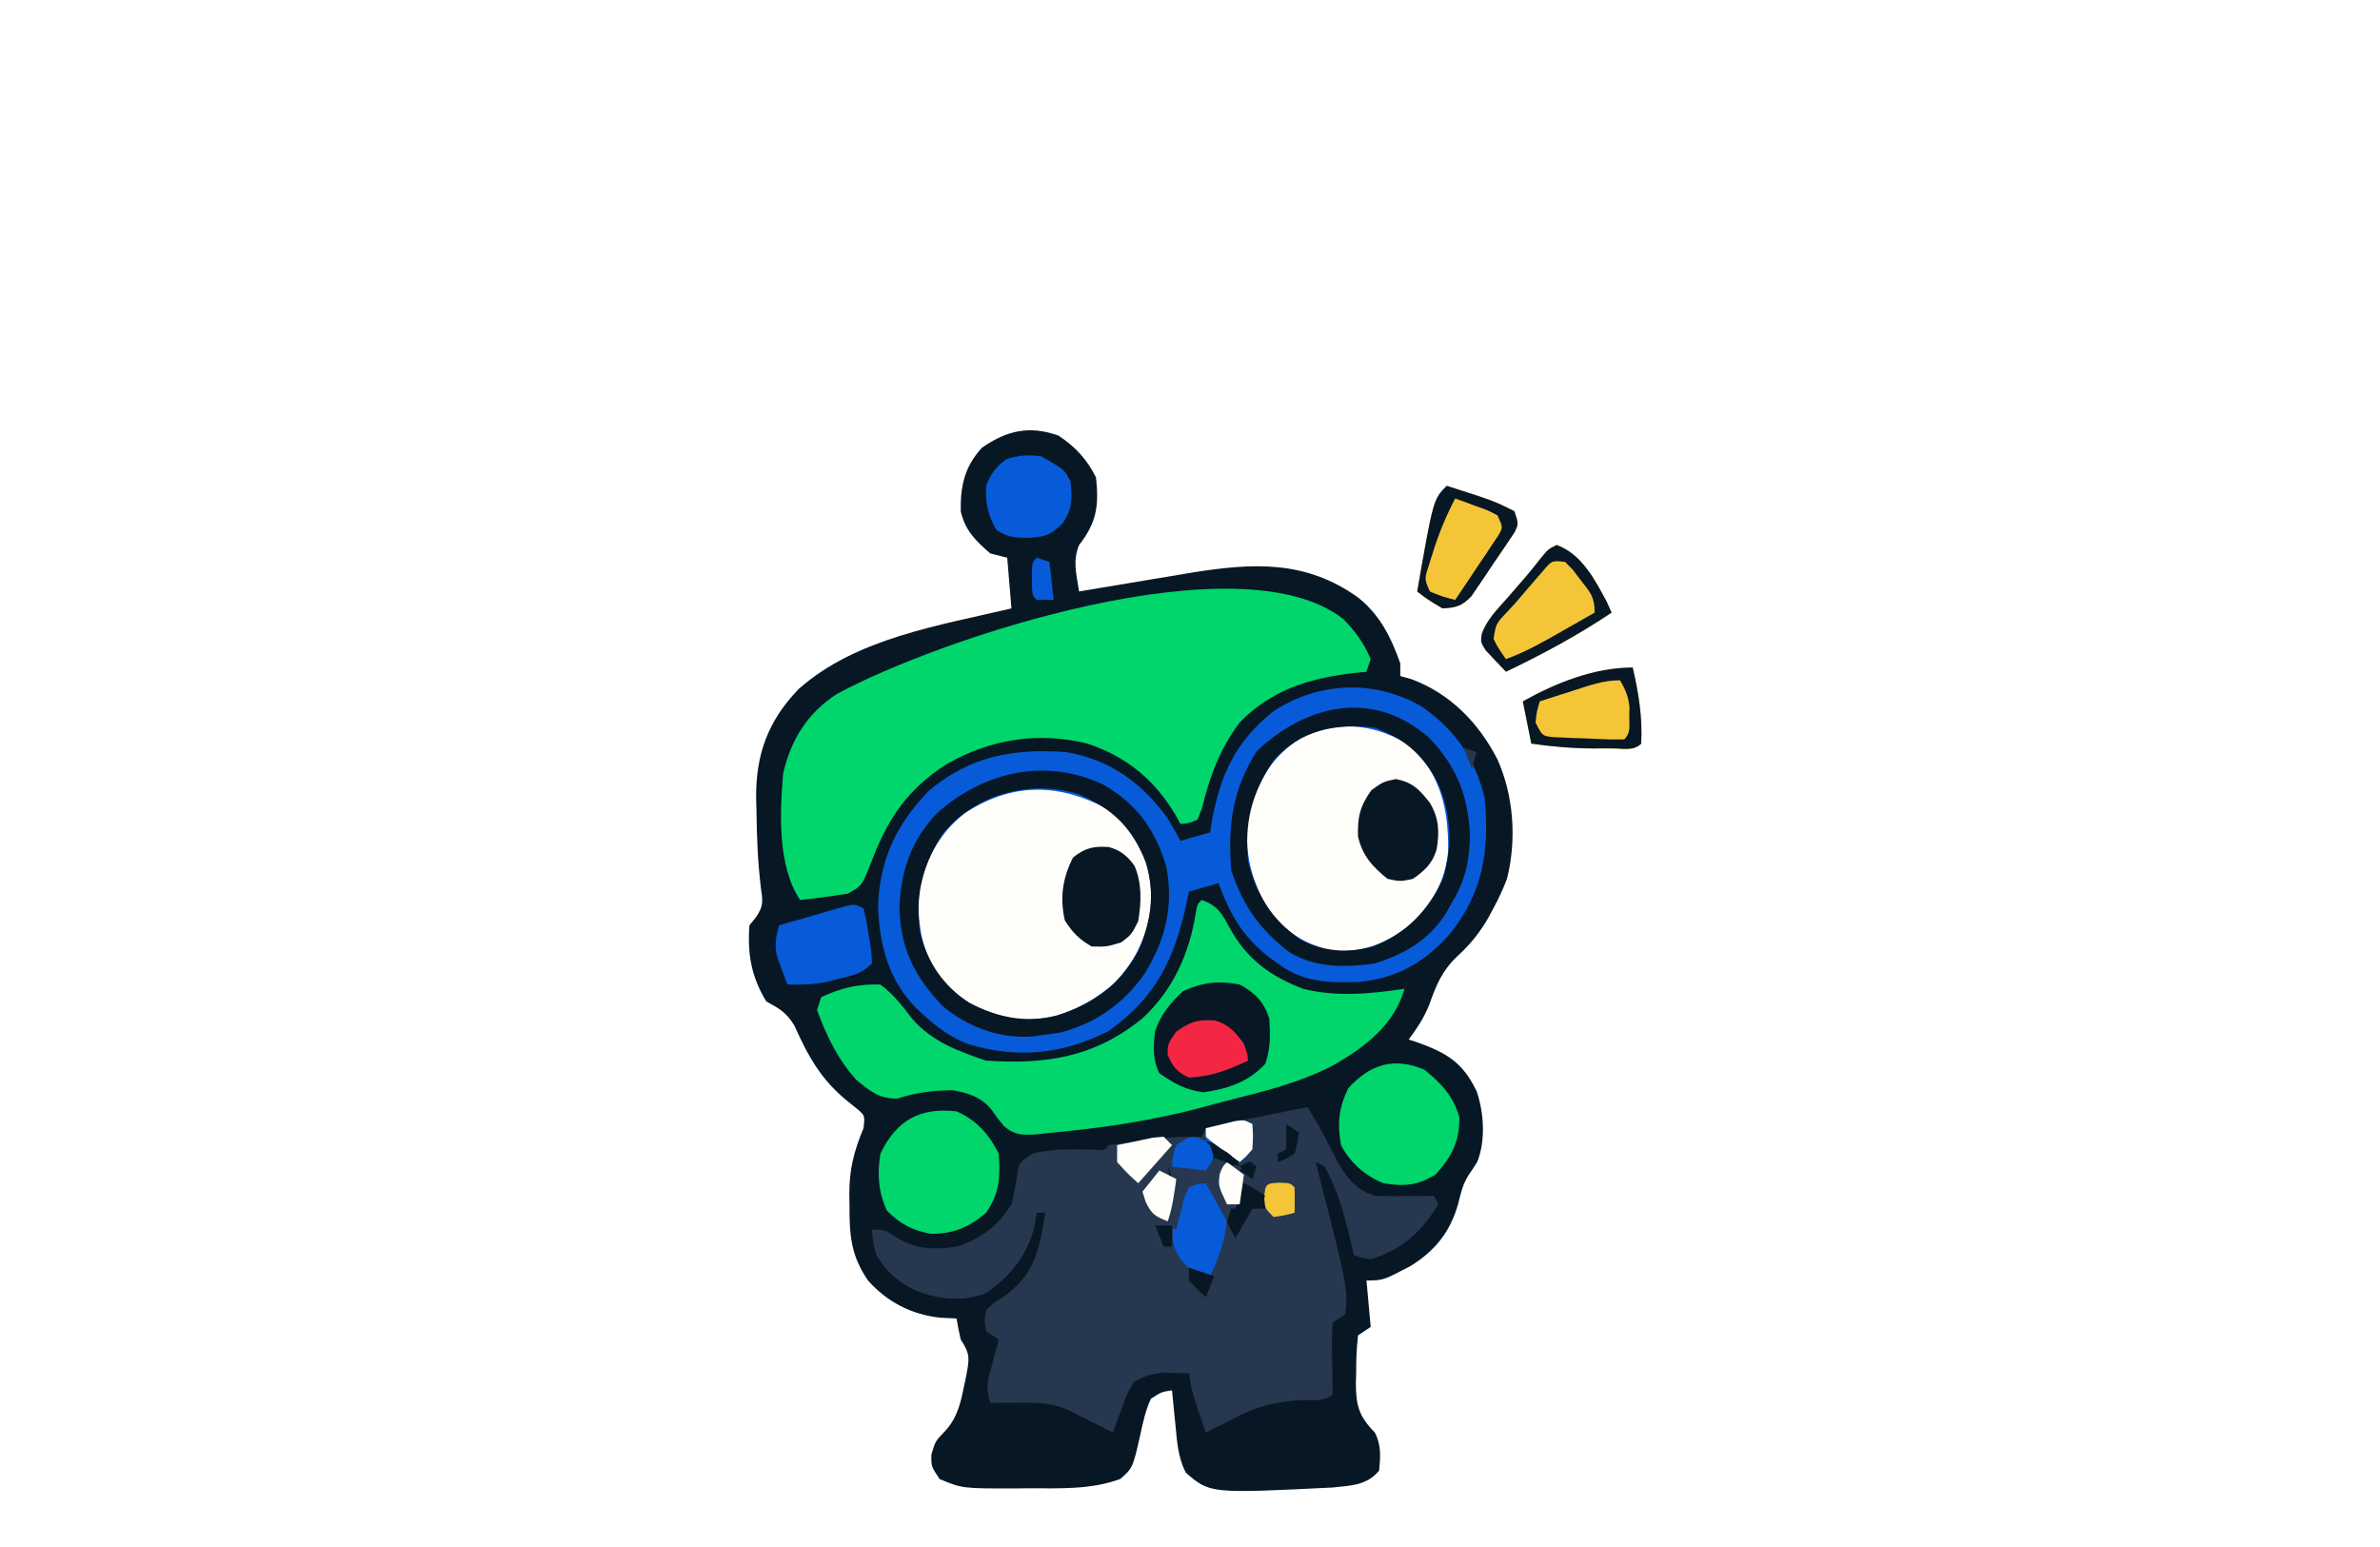
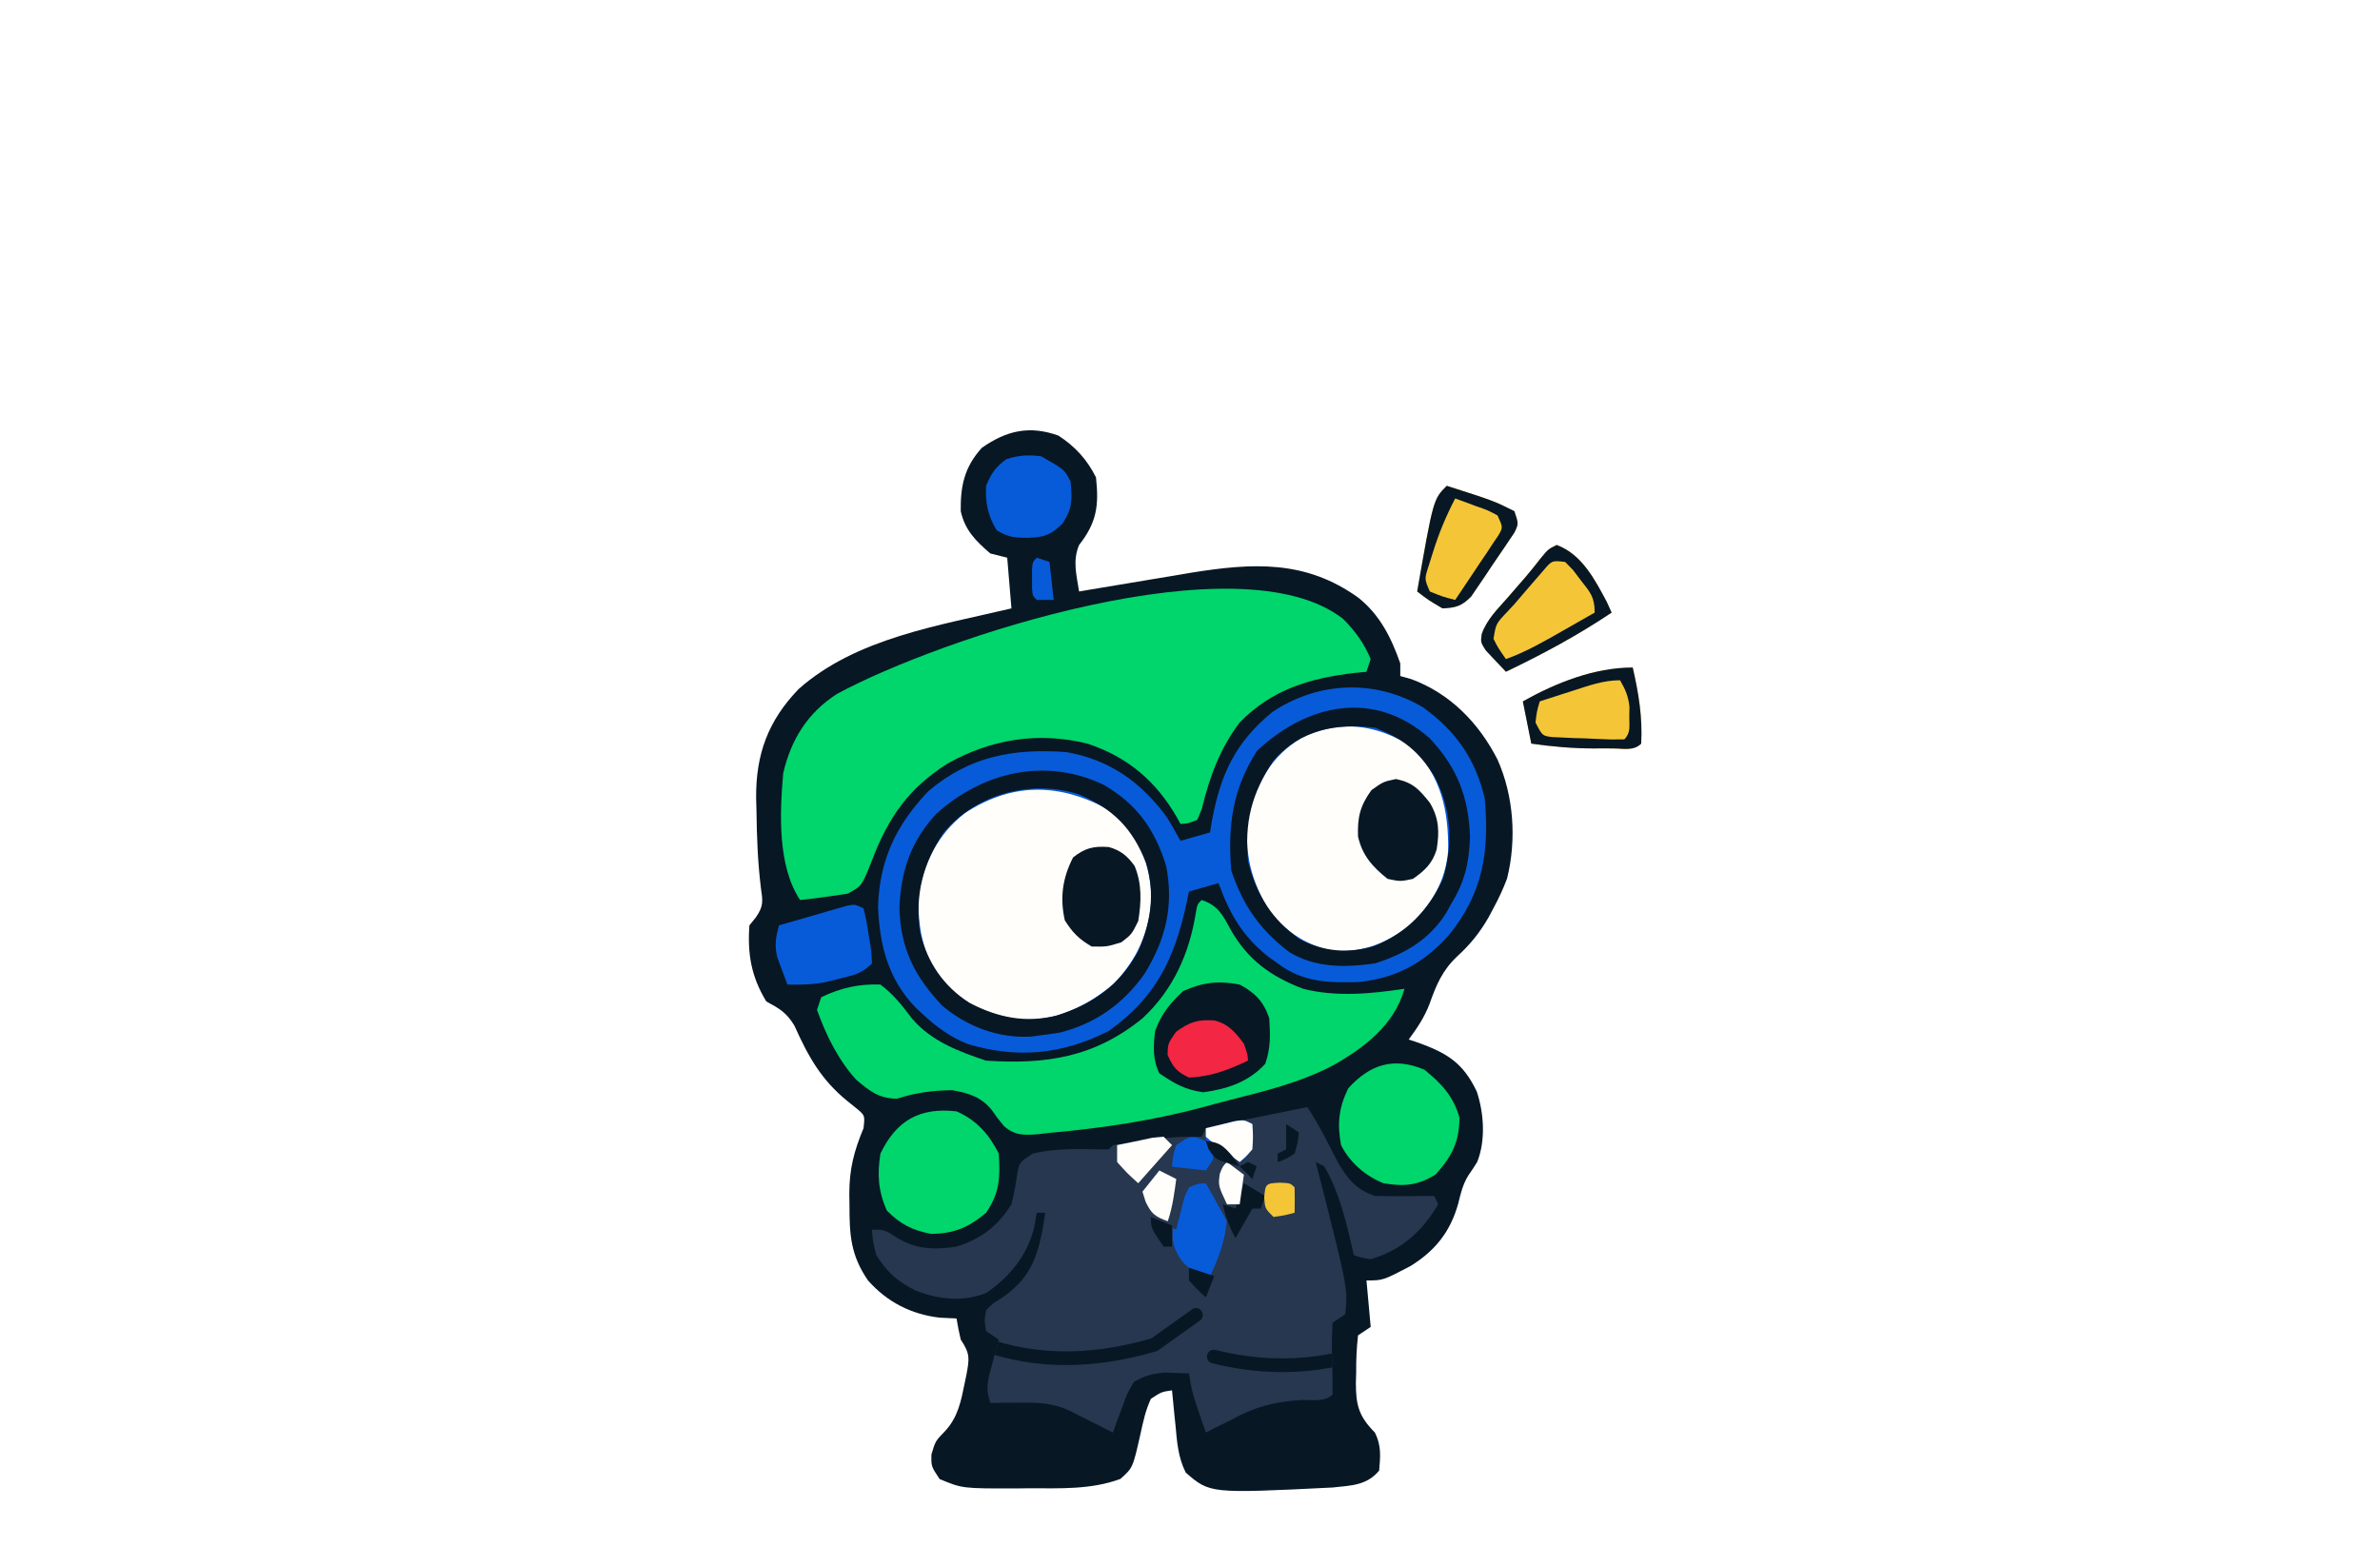
<svg xmlns="http://www.w3.org/2000/svg" viewBox="0 0 400 260" width="400" height="260">
  <path d="M 177.89 73.21 C 180.69 75.04 182.69 77.21 184.20 80.23 C 184.71 84.94 184.35 87.78 181.36 91.60 C 180.24 94.25 180.93 96.63 181.36 99.41 C 181.98 99.31 182.59 99.20 183.23 99.09 C 185.55 98.71 187.86 98.32 190.19 97.93 C 191.19 97.76 192.18 97.59 193.18 97.43 C 194.63 97.19 196.08 96.95 197.52 96.71 C 198.38 96.56 199.25 96.41 200.15 96.26 C 210.54 94.59 219.42 94.07 228.30 100.46 C 231.93 103.36 233.82 107.16 235.34 111.49 C 235.34 112.19 235.34 112.89 235.34 113.62 C 235.95 113.79 236.57 113.97 237.20 114.14 C 243.75 116.57 248.55 121.52 251.68 127.65 C 254.42 133.78 254.91 141.13 253.29 147.65 C 252.63 149.41 251.87 151.03 250.97 152.69 C 250.70 153.18 250.44 153.69 250.16 154.21 C 248.68 156.78 247.08 158.75 244.88 160.76 C 242.38 163.14 241.39 165.53 240.25 168.75 C 239.38 171.01 238.19 172.76 236.76 174.71 C 237.47 174.93 237.47 174.93 238.19 175.18 C 243.15 176.96 245.88 178.57 248.20 183.46 C 249.41 187.09 249.71 191.68 248.27 195.29 C 247.79 196.07 247.28 196.84 246.75 197.60 C 245.82 199.14 245.49 200.61 245.06 202.36 C 243.72 207.06 241.21 210.20 237.06 212.78 C 232.44 215.20 232.44 215.20 229.66 215.20 C 229.89 217.77 230.12 220.35 230.37 223.01 C 229.66 223.47 228.96 223.94 228.24 224.43 C 228.00 226.58 227.91 228.54 227.93 230.69 C 227.91 231.26 227.90 231.83 227.88 232.42 C 227.88 236.14 228.35 238.02 231.08 240.77 C 232.17 242.96 232.00 244.75 231.79 247.16 C 229.68 249.68 227.11 249.65 223.98 250.00 C 203.35 251.02 203.35 251.02 199.28 247.49 C 197.99 244.91 197.82 242.37 197.56 239.52 C 197.50 238.96 197.44 238.40 197.38 237.81 C 197.24 236.43 197.11 235.04 196.98 233.67 C 195.21 233.93 195.21 233.93 193.43 235.09 C 192.53 237.00 192.11 239.01 191.66 241.07 C 190.39 246.70 190.39 246.70 188.30 248.56 C 183.35 250.39 178.13 250.13 172.92 250.13 C 172.18 250.14 171.44 250.15 170.69 250.16 C 161.74 250.17 161.74 250.17 157.92 248.58 C 156.50 246.45 156.50 246.45 156.54 244.45 C 157.21 242.19 157.21 242.19 158.89 240.46 C 161.01 238.15 161.52 235.46 162.13 232.47 C 162.23 231.99 162.33 231.51 162.43 231.03 C 162.93 228.30 163.06 227.54 161.47 225.14 C 161.19 223.96 160.95 222.78 160.76 221.59 C 159.83 221.54 158.91 221.50 157.96 221.46 C 153.16 220.91 149.09 218.83 145.88 215.20 C 142.97 210.96 142.76 207.55 142.77 202.54 C 142.76 201.93 142.75 201.31 142.74 200.68 C 142.74 196.49 143.52 193.48 145.13 189.62 C 145.37 187.47 145.37 187.47 143.99 186.32 C 143.23 185.71 143.23 185.71 142.46 185.09 C 138.01 181.48 135.84 177.56 133.52 172.39 C 132.19 170.18 131.02 169.52 128.79 168.31 C 126.27 164.17 125.60 160.33 125.95 155.53 C 126.31 155.08 126.67 154.63 127.04 154.17 C 128.37 152.26 128.20 151.42 127.87 149.14 C 127.35 144.84 127.19 140.62 127.14 136.30 C 127.12 135.58 127.10 134.86 127.08 134.13 C 127.02 126.77 129.09 121.13 134.22 115.81 C 143.86 107.25 157.80 105.14 169.99 102.25 C 169.64 98.03 169.64 98.03 169.28 93.73 C 168.34 93.49 167.40 93.26 166.44 93.02 C 163.97 90.90 162.19 89.12 161.47 85.92 C 161.40 81.67 162.10 78.47 165.02 75.26 C 169.16 72.36 173.01 71.46 177.89 73.21 Z" fill="#081724" />
  <path d="M 239.19 118.90 C 244.69 122.87 248.00 127.60 249.54 134.22 C 250.33 143.10 249.25 150.08 243.55 157.12 C 239.35 161.83 234.71 164.38 228.45 165.04 C 223.23 165.19 218.99 165.12 214.74 161.92 C 214.20 161.53 213.66 161.14 213.10 160.74 C 208.77 157.28 206.68 153.59 204.79 148.42 C 203.15 148.89 201.51 149.36 199.82 149.84 C 199.66 150.59 199.51 151.33 199.35 152.10 C 197.33 161.24 194.20 167.72 186.32 173.28 C 178.60 177.21 170.93 177.99 162.58 175.44 C 159.63 174.25 157.39 172.60 155.07 170.44 C 154.68 170.07 154.28 169.71 153.88 169.33 C 149.29 164.58 147.82 158.85 147.57 152.37 C 147.82 144.50 150.63 138.60 156.06 132.94 C 163.05 127.04 170.36 125.77 179.22 126.40 C 186.47 127.69 191.74 131.40 196.08 137.31 C 196.91 138.62 197.66 139.96 198.40 141.32 C 200.04 140.85 201.68 140.38 203.37 139.90 C 203.48 139.25 203.59 138.61 203.69 137.94 C 205.13 130.12 207.63 124.75 213.84 119.66 C 221.59 114.50 231.18 114.12 239.19 118.90 Z" fill="#075BD8" />
-   <path d="M 219.71 186.07 C 221.74 189.07 223.30 192.36 224.97 195.57 C 226.63 198.29 228.02 199.97 231.08 200.99 C 232.78 201.04 234.48 201.04 236.18 201.03 C 237.09 201.02 237.99 201.01 238.92 201.01 C 239.62 201.00 240.30 200.99 241.02 200.99 C 241.26 201.46 241.49 201.92 241.73 202.41 C 238.91 207.05 235.66 210.04 230.37 211.64 C 228.73 211.37 228.73 211.37 227.53 210.93 C 227.40 210.39 227.28 209.85 227.16 209.29 C 226.08 204.69 224.96 200.12 222.55 196.01 C 221.85 195.66 221.85 195.66 221.13 195.30 C 221.31 196.01 221.49 196.72 221.68 197.44 C 226.53 216.52 226.53 216.52 226.10 220.88 C 225.40 221.34 224.70 221.81 223.97 222.30 C 223.84 224.38 223.81 226.31 223.89 228.38 C 223.94 230.38 223.97 232.37 223.97 234.37 C 222.66 235.69 220.41 235.24 218.65 235.30 C 214.13 235.59 210.86 236.46 206.93 238.63 C 206.09 239.05 205.26 239.45 204.40 239.88 C 203.82 240.17 203.25 240.46 202.66 240.77 C 200.35 234.08 200.35 234.08 199.82 230.82 C 198.96 230.79 198.10 230.76 197.20 230.74 C 196.48 230.71 196.48 230.71 195.73 230.68 C 193.69 230.86 192.38 231.22 190.59 232.24 C 189.39 234.25 189.39 234.25 188.59 236.59 C 188.29 237.37 188.00 238.15 187.69 238.95 C 187.48 239.55 187.26 240.15 187.04 240.77 C 185.60 240.05 184.17 239.34 182.75 238.61 C 182.04 238.25 182.04 238.25 181.31 237.88 C 180.59 237.52 180.59 237.52 179.86 237.14 C 176.91 235.74 174.52 235.72 171.27 235.75 C 170.37 235.76 169.47 235.76 168.54 235.76 C 167.84 235.78 167.15 235.79 166.44 235.79 C 165.56 233.15 166.03 231.93 166.75 229.27 C 167.05 228.11 167.05 228.11 167.37 226.93 C 167.53 226.34 167.69 225.75 167.86 225.14 C 167.15 224.67 166.45 224.20 165.73 223.72 C 165.43 221.98 165.43 221.98 165.73 220.17 C 166.87 219.06 166.87 219.06 168.39 218.12 C 172.69 215.13 174.09 212.15 175.14 207.07 C 175.32 205.99 175.51 204.91 175.67 203.83 C 175.20 203.83 174.73 203.83 174.25 203.83 C 174.10 204.65 173.96 205.47 173.81 206.31 C 172.64 211.02 169.69 214.61 165.73 217.32 C 161.81 218.86 157.68 218.41 153.87 216.88 C 150.78 215.36 149.12 213.84 147.26 210.93 C 146.68 208.53 146.68 208.53 146.55 206.67 C 148.68 206.67 148.68 206.67 150.85 208.09 C 154.08 210.00 157.10 210.07 160.75 209.51 C 164.87 208.23 167.68 206.08 169.99 202.41 C 170.46 200.55 170.78 198.74 171.02 196.85 C 171.41 195.30 171.41 195.30 173.54 193.88 C 177.01 193.02 180.44 193.14 183.99 193.22 C 185.59 193.36 185.59 193.36 186.33 192.46 C 188.14 192.17 189.96 191.93 191.79 191.71 C 192.29 191.65 192.79 191.58 193.31 191.51 C 196.21 191.16 199.03 190.97 201.95 191.04 C 202.19 190.57 202.42 190.10 202.66 189.62 C 203.96 189.22 203.96 189.22 205.59 188.91 C 219.68 186.06 219.68 186.06 219.71 186.07 Z M 202.66 191.75 C 202.80 192.44 202.93 193.13 203.06 193.84 C 203.17 194.56 203.27 195.28 203.37 196.01 C 202.66 196.72 202.66 196.72 200.62 196.81 C 198.40 196.72 198.40 196.72 196.27 196.01 C 196.41 196.73 196.53 197.45 196.67 198.19 C 196.98 200.97 196.78 203.22 196.27 205.96 C 196.74 206.19 197.21 206.43 197.69 206.67 C 197.81 206.16 197.93 205.66 198.06 205.14 C 198.23 204.49 198.40 203.84 198.58 203.16 C 198.83 202.19 198.83 202.19 199.08 201.19 C 199.82 199.57 199.82 199.57 201.32 198.98 C 201.76 198.94 202.21 198.90 202.66 198.86 C 203.22 199.86 203.79 200.87 204.35 201.87 C 204.67 202.44 204.98 203.00 205.30 203.57 C 206.12 205.06 206.89 206.56 207.64 208.09 C 208.57 206.45 209.51 204.81 210.48 203.12 C 211.18 203.12 211.88 203.12 212.61 203.12 C 212.61 202.41 212.61 201.71 212.61 200.99 C 210.88 199.76 210.88 199.76 209.06 198.86 C 208.82 200.03 208.59 201.20 208.35 202.41 C 207.64 202.41 206.94 202.41 206.22 202.41 C 205.98 200.53 205.75 198.66 205.51 196.72 C 206.44 196.26 207.38 195.79 208.35 195.30 C 206.71 193.49 206.71 193.49 204.79 191.75 C 204.09 191.75 203.39 191.75 202.66 191.75 Z M 186.33 194.59 C 187.04 196.01 187.04 196.01 187.04 196.01 Z M 209.77 195.30 C 209.30 195.77 208.83 196.24 208.35 196.72 C 209.40 197.43 209.40 197.43 210.48 198.15 C 210.48 197.21 210.48 196.27 210.48 195.30 C 210.24 195.30 210.01 195.30 209.77 195.30 Z" fill="#26374F" />
+   <path d="M 219.71 186.07 C 221.74 189.07 223.30 192.36 224.97 195.57 C 226.63 198.29 228.02 199.97 231.08 200.99 C 232.78 201.04 234.48 201.04 236.18 201.03 C 237.09 201.02 237.99 201.01 238.92 201.01 C 239.62 201.00 240.30 200.99 241.02 200.99 C 241.26 201.46 241.49 201.92 241.73 202.41 C 238.91 207.05 235.66 210.04 230.37 211.64 C 228.73 211.37 228.73 211.37 227.53 210.93 C 227.40 210.39 227.28 209.85 227.16 209.29 C 226.08 204.69 224.96 200.12 222.55 196.01 C 221.85 195.66 221.85 195.66 221.13 195.30 C 221.31 196.01 221.49 196.72 221.68 197.44 C 226.53 216.52 226.53 216.52 226.10 220.88 C 225.40 221.34 224.70 221.81 223.97 222.30 C 223.84 224.38 223.81 226.31 223.89 228.38 C 223.94 230.38 223.97 232.37 223.97 234.37 C 222.66 235.69 220.41 235.24 218.65 235.30 C 214.13 235.59 210.86 236.46 206.93 238.63 C 206.09 239.05 205.26 239.45 204.40 239.88 C 203.82 240.17 203.25 240.46 202.66 240.77 C 200.35 234.08 200.35 234.08 199.82 230.82 C 198.96 230.79 198.10 230.76 197.20 230.74 C 196.48 230.71 196.48 230.71 195.73 230.68 C 193.69 230.86 192.38 231.22 190.59 232.24 C 189.39 234.25 189.39 234.25 188.59 236.59 C 188.29 237.37 188.00 238.15 187.69 238.95 C 187.48 239.55 187.26 240.15 187.04 240.77 C 185.60 240.05 184.17 239.34 182.75 238.61 C 182.04 238.25 182.04 238.25 181.31 237.88 C 180.59 237.52 180.59 237.52 179.86 237.14 C 176.91 235.74 174.52 235.72 171.27 235.75 C 170.37 235.76 169.47 235.76 168.54 235.76 C 167.84 235.78 167.15 235.79 166.44 235.79 C 165.56 233.15 166.03 231.93 166.75 229.27 C 167.05 228.11 167.05 228.11 167.37 226.93 C 167.53 226.34 167.69 225.75 167.86 225.14 C 167.15 224.67 166.45 224.20 165.73 223.72 C 165.43 221.98 165.43 221.98 165.73 220.17 C 166.87 219.06 166.87 219.06 168.39 218.12 C 172.69 215.13 174.09 212.15 175.14 207.07 C 175.32 205.99 175.51 204.91 175.67 203.83 C 175.20 203.83 174.73 203.83 174.25 203.83 C 174.10 204.65 173.96 205.47 173.81 206.31 C 172.64 211.02 169.69 214.61 165.73 217.32 C 161.81 218.86 157.68 218.41 153.87 216.88 C 150.78 215.36 149.12 213.84 147.26 210.93 C 146.68 208.53 146.68 208.53 146.55 206.67 C 148.68 206.67 148.68 206.67 150.85 208.09 C 154.08 210.00 157.10 210.07 160.75 209.51 C 164.87 208.23 167.68 206.08 169.99 202.41 C 170.46 200.55 170.78 198.74 171.02 196.85 C 171.41 195.30 171.41 195.30 173.54 193.88 C 177.30 192.97 181.06 193.11 184.91 193.17 C 185.37 193.17 185.84 193.17 186.33 193.17 C 186.56 192.94 186.79 192.70 187.04 192.46 C 188.74 192.17 190.43 191.93 192.14 191.71 C 192.61 191.65 193.08 191.58 193.56 191.51 C 196.38 191.14 199.11 190.98 201.95 191.04 C 202.19 190.57 202.42 190.10 202.66 189.62 C 203.96 189.22 203.96 189.22 205.59 188.91 C 219.68 186.06 219.68 186.06 219.71 186.07 Z M 186.33 194.59 C 187.04 196.01 187.04 196.01 187.04 196.01 Z" fill="#26374F" />
  <path d="M 225.72 104.01 C 227.69 105.95 229.33 108.20 230.36 110.78 C 230.13 111.48 229.90 112.18 229.65 112.91 C 229.02 112.96 228.38 113.03 227.73 113.09 C 220.14 113.97 213.81 115.84 208.34 121.43 C 204.98 125.93 203.32 130.50 201.99 135.93 C 201.75 136.53 201.50 137.14 201.24 137.77 C 199.74 138.39 199.74 138.39 198.40 138.48 C 198.12 137.95 198.12 137.95 197.82 137.41 C 194.27 131.25 189.54 127.24 182.77 124.98 C 174.48 122.94 166.56 124.21 159.20 128.36 C 152.67 132.53 149.32 137.36 146.56 144.57 C 144.86 148.89 144.86 148.89 142.46 150.20 C 139.80 150.60 137.15 150.99 134.47 151.26 C 130.65 145.53 131.05 136.58 131.63 129.95 C 132.96 124.26 135.73 119.82 140.64 116.64 C 158.14 107.15 208.48 90.53 225.72 104.01 Z" fill="#00D66B" />
  <path d="M 201.95 151.26 C 204.74 152.16 205.51 153.80 206.85 156.28 C 209.77 161.37 213.55 164.08 219.00 166.18 C 224.57 167.59 230.43 167.03 236.05 166.18 C 234.34 172.27 229.33 176.06 224.04 179.06 C 218.51 181.95 212.47 183.42 206.44 184.94 C 205.09 185.28 203.74 185.65 202.39 186.02 C 193.85 188.33 185.01 189.64 176.20 190.42 C 175.64 190.49 175.09 190.55 174.51 190.62 C 172.10 190.79 170.63 190.89 168.75 189.27 C 167.64 187.93 167.64 187.93 166.70 186.58 C 164.97 184.40 162.74 183.67 160.04 183.23 C 156.82 183.25 153.83 183.65 150.77 184.65 C 147.72 184.65 146.18 183.38 143.89 181.46 C 140.85 178.09 138.84 173.99 137.31 169.73 C 137.55 169.03 137.78 168.33 138.02 167.60 C 141.28 166.04 144.35 165.33 147.97 165.47 C 150.19 167.14 151.60 168.97 153.28 171.19 C 156.53 174.99 161.07 176.70 165.73 178.26 C 175.81 178.92 183.93 177.72 192.01 171.15 C 197.17 166.37 199.91 160.22 200.99 153.34 C 201.24 151.97 201.24 151.97 201.95 151.26 Z" fill="#00D66B" />
  <path d="M 187.61 136.83 C 191.44 140.88 193.27 145.15 193.52 150.72 C 193.25 156.51 191.11 161.35 187.04 165.47 C 182.44 169.23 177.66 171.57 171.58 171.37 C 166.26 170.64 161.75 168.69 158.17 164.64 C 155.02 160.41 154.26 155.72 154.36 150.55 C 155.21 144.97 157.67 140.19 162.14 136.68 C 170.66 131.09 179.04 131.69 187.61 136.83 Z" fill="#FFFEFA" />
  <path d="M 237.25 125.42 C 242.19 130.49 243.46 136.10 243.39 142.99 C 242.91 148.20 240.67 151.90 236.94 155.48 C 233.14 158.50 229.21 160.05 224.33 159.83 C 219.98 159.12 216.38 156.81 213.60 153.42 C 210.19 148.21 209.08 143.25 209.77 137.06 C 211.23 131.55 213.71 127.04 218.69 124.05 C 225.23 120.84 231.15 121.74 237.25 125.42 Z" fill="#FFFEFA" />
  <path d="M 185.51 131.91 C 191.08 135.15 194.09 139.38 196.00 145.57 C 197.29 152.30 195.91 157.86 192.38 163.63 C 188.81 168.69 184.15 172.03 178.11 173.55 C 177.07 173.72 176.02 173.87 174.96 173.99 C 174.46 174.06 173.96 174.13 173.44 174.20 C 167.90 174.58 162.56 172.56 158.34 169.01 C 153.70 164.07 151.40 159.52 151.16 152.73 C 151.37 146.48 153.06 141.38 157.37 136.77 C 165.18 129.72 175.70 127.22 185.51 131.91 Z M 158.62 139.90 C 155.11 145.08 153.74 150.47 154.63 156.69 C 155.87 161.76 158.53 165.71 162.95 168.56 C 167.70 171.02 172.30 171.97 177.58 170.69 C 183.74 168.69 188.07 165.68 191.25 159.96 C 193.43 155.10 194.16 150.20 192.63 145.05 C 190.29 139.19 187.18 136.03 181.35 133.50 C 173.25 130.96 164.12 133.38 158.62 139.90 Z" fill="#081724" />
  <path d="M 240.25 124.05 C 244.89 128.94 246.83 133.94 247.06 140.66 C 246.92 145.04 246.16 148.25 243.86 151.97 C 243.59 152.47 243.31 152.97 243.03 153.48 C 240.16 157.98 236.11 160.31 231.08 161.92 C 226.09 162.62 221.09 162.70 216.69 160.02 C 211.74 156.25 208.89 152.16 206.93 146.29 C 206.32 138.73 207.15 132.61 211.27 126.18 C 219.76 118.24 230.93 115.82 240.25 124.05 Z M 214.03 127.82 C 210.33 133.41 209.13 138.17 209.77 144.87 C 211.24 150.48 213.72 154.50 218.47 157.87 C 222.45 159.93 226.46 160.27 230.76 159.07 C 236.28 156.93 240.14 152.99 242.55 147.62 C 244.24 141.89 243.93 135.84 241.11 130.54 C 238.49 126.29 235.79 124.13 231.12 122.31 C 224.57 121.53 218.56 122.61 214.03 127.82 Z" fill="#081724" />
  <path d="M 160.75 186.78 C 164.09 188.22 166.24 190.64 167.86 193.88 C 168.12 197.84 168.03 200.45 165.73 203.83 C 162.77 206.31 160.36 207.32 156.49 207.38 C 153.31 206.76 151.31 205.75 149.03 203.43 C 147.60 200.15 147.41 197.41 147.97 193.88 C 150.70 188.20 154.69 186.10 160.75 186.78 Z" fill="#00D66B" />
  <path d="M 239.38 179.77 C 242.27 182.11 244.23 184.18 245.28 187.80 C 245.28 191.93 244.01 194.35 241.29 197.39 C 238.21 199.27 236.01 199.44 232.50 198.86 C 229.44 197.61 226.91 195.43 225.39 192.47 C 224.72 188.89 224.99 186.19 226.59 182.92 C 230.25 178.86 234.26 177.62 239.38 179.77 Z" fill="#00D66B" />
  <path d="M 208.35 165.47 C 210.92 166.83 212.39 168.35 213.32 171.15 C 213.50 174.01 213.57 176.08 212.65 178.79 C 209.85 181.85 206.27 183.03 202.22 183.58 C 199.13 183.13 197.43 182.14 194.85 180.39 C 193.71 178.09 193.82 175.77 194.14 173.28 C 195.14 170.44 196.65 168.62 198.84 166.58 C 202.09 165.08 204.83 164.79 208.35 165.47 Z" fill="#081724" />
  <path d="M 261.62 91.59 C 265.84 93.13 268.04 97.40 270.06 101.18 C 270.32 101.77 270.59 102.36 270.86 102.96 C 265.15 106.79 259.28 109.94 253.10 112.90 C 252.36 112.14 251.64 111.37 250.92 110.60 C 250.52 110.17 250.11 109.74 249.70 109.30 C 248.84 107.93 248.84 107.93 249.03 106.56 C 249.87 104.15 251.65 102.41 253.32 100.52 C 254.01 99.72 254.70 98.93 255.40 98.12 C 255.73 97.74 256.07 97.36 256.41 96.96 C 257.28 95.95 258.11 94.89 258.94 93.83 C 260.20 92.30 260.20 92.30 261.62 91.59 Z" fill="#F4C637" />
  <path d="M 274.41 112.19 C 275.40 116.53 276.07 120.53 275.83 124.98 C 274.54 126.27 272.76 125.78 271.04 125.79 C 270.49 125.78 269.95 125.78 269.39 125.78 C 268.60 125.78 268.60 125.78 267.80 125.79 C 264.26 125.78 260.86 125.48 257.36 124.98 C 256.66 121.46 256.66 121.46 255.94 117.88 C 261.52 114.75 267.96 112.19 274.41 112.19 Z" fill="#F4C637" />
  <path d="M 243.15 81.65 C 251.03 84.17 251.03 84.17 254.52 85.91 C 255.23 88.04 255.23 88.04 254.52 89.51 C 253.32 91.31 252.11 93.10 250.88 94.88 C 250.46 95.51 250.05 96.13 249.62 96.78 C 249.21 97.38 248.81 97.98 248.39 98.59 C 248.01 99.14 247.64 99.69 247.26 100.25 C 245.67 101.87 244.69 102.14 242.44 102.25 C 240.09 100.87 240.09 100.87 238.18 99.41 C 240.89 83.91 240.89 83.91 243.15 81.65 Z" fill="#F4C637" />
  <path d="M 234.63 130.93 C 237.49 131.53 238.50 132.66 240.31 134.92 C 241.88 137.57 241.93 139.82 241.45 142.78 C 240.71 145.17 239.47 146.29 237.47 147.71 C 235.34 148.16 235.34 148.16 233.21 147.71 C 230.67 145.69 228.97 143.79 228.24 140.60 C 228.12 137.38 228.58 135.43 230.50 132.79 C 232.50 131.37 232.50 131.37 234.63 130.93 Z" fill="#081724" />
  <path d="M 186.35 142.36 C 188.31 142.89 189.53 143.90 190.69 145.54 C 191.95 148.57 191.82 151.63 191.30 154.81 C 190.19 157.04 190.19 157.04 188.46 158.37 C 186.02 159.12 186.02 159.12 183.48 159.08 C 181.36 157.85 180.26 156.75 178.96 154.68 C 178.11 150.89 178.57 147.57 180.34 144.12 C 182.33 142.52 183.79 142.17 186.35 142.36 Z" fill="#081724" />
  <path d="M 145.13 152.68 C 145.62 154.72 145.62 154.72 146.01 157.26 C 146.15 158.09 146.28 158.93 146.43 159.79 C 146.46 160.49 146.50 161.19 146.55 161.92 C 144.77 163.69 143.47 163.89 141.04 164.49 C 139.95 164.77 139.95 164.77 138.83 165.05 C 136.62 165.47 134.59 165.54 132.34 165.47 C 131.96 164.48 131.59 163.49 131.23 162.49 C 131.03 161.95 130.82 161.39 130.61 160.82 C 130.15 158.82 130.39 157.49 130.92 155.52 C 133.02 154.91 135.12 154.30 137.23 153.71 C 137.82 153.53 138.42 153.35 139.04 153.17 C 139.61 153.01 140.18 152.85 140.77 152.68 C 141.56 152.45 141.56 152.45 142.37 152.22 C 143.71 151.97 143.71 151.97 145.13 152.68 Z" fill="#075BD8" />
  <path d="M 174.96 76.68 C 178.92 78.92 178.92 78.92 179.93 80.94 C 180.21 83.91 180.25 85.42 178.60 87.96 C 176.55 90.00 175.39 90.31 172.56 90.39 C 170.34 90.36 169.44 90.27 167.50 89.11 C 166.03 86.66 165.58 84.50 165.73 81.65 C 166.59 79.55 167.31 78.50 169.14 77.17 C 171.25 76.50 172.76 76.41 174.96 76.68 Z" fill="#075BD8" />
  <path d="M 261.62 91.59 C 265.84 93.13 268.04 97.40 270.06 101.18 C 270.32 101.77 270.59 102.36 270.86 102.96 C 265.15 106.79 259.28 109.94 253.10 112.90 C 252.36 112.14 251.64 111.37 250.92 110.60 C 250.52 110.17 250.11 109.74 249.70 109.30 C 248.84 107.93 248.84 107.93 249.03 106.56 C 249.87 104.15 251.65 102.41 253.32 100.52 C 254.01 99.72 254.70 98.93 255.40 98.12 C 255.73 97.74 256.07 97.36 256.41 96.96 C 257.28 95.95 258.11 94.89 258.94 93.83 C 260.20 92.30 260.20 92.30 261.62 91.59 Z M 259.43 95.84 C 258.62 96.77 258.62 96.77 257.80 97.72 C 256.96 98.69 256.96 98.69 256.10 99.69 C 255.58 100.30 255.06 100.91 254.52 101.54 C 253.91 102.19 253.91 102.19 253.29 102.86 C 251.43 104.81 251.43 104.81 251.01 107.36 C 251.74 108.82 251.74 108.82 253.10 110.77 C 256.46 109.57 259.46 107.83 262.55 106.07 C 263.08 105.77 263.60 105.47 264.15 105.16 C 265.44 104.43 266.73 103.70 268.01 102.96 C 268.01 100.30 267.28 99.57 265.66 97.50 C 265.22 96.92 264.79 96.35 264.34 95.76 C 263.91 95.32 263.48 94.88 263.04 94.44 C 260.83 94.19 260.83 94.19 259.43 95.84 Z" fill="#081724" />
  <path d="M 201.95 198.15 C 204.14 200.11 205.48 201.67 206.22 204.54 C 206.01 208.28 204.94 211.14 203.37 214.48 C 201.09 214.09 199.95 213.54 198.49 211.73 C 196.82 209.26 196.88 207.62 197.38 204.72 C 197.93 202.29 198.43 200.95 199.82 198.86 C 200.53 198.62 201.23 198.39 201.95 198.15 Z" fill="#075BD8" />
  <path d="M 274.41 112.19 C 275.40 116.53 276.07 120.53 275.83 124.98 C 274.54 126.27 272.76 125.78 271.04 125.79 C 270.49 125.78 269.95 125.78 269.39 125.78 C 268.60 125.78 268.60 125.78 267.80 125.79 C 264.26 125.78 260.86 125.48 257.36 124.98 C 256.66 121.46 256.66 121.46 255.94 117.88 C 261.52 114.75 267.96 112.19 274.41 112.19 Z M 264.33 116.10 C 263.53 116.36 263.53 116.36 262.72 116.61 C 261.40 117.03 260.09 117.46 258.78 117.88 C 258.29 119.55 258.29 119.55 258.07 121.43 C 259.21 123.66 259.21 123.66 260.88 123.88 C 261.71 123.91 261.71 123.91 262.56 123.95 C 263.16 123.98 263.76 124.01 264.38 124.04 C 265.01 124.06 265.64 124.07 266.28 124.09 C 266.91 124.12 267.55 124.16 268.20 124.18 C 270.59 124.29 270.59 124.29 272.99 124.27 C 274.10 123.15 273.82 122.04 273.83 120.50 C 273.85 119.67 273.85 119.67 273.86 118.81 C 273.68 117.02 273.17 115.87 272.28 114.33 C 269.44 114.33 267.00 115.24 264.33 116.10 Z" fill="#081724" />
  <path d="M 204.13 171.51 C 206.51 172.12 207.62 173.50 209.05 175.41 C 209.64 177.05 209.64 177.05 209.76 178.25 C 206.44 179.82 203.56 180.95 199.82 181.10 C 197.74 180.11 197.16 179.37 196.23 177.28 C 196.27 175.41 196.27 175.41 197.65 173.42 C 200.05 171.70 201.25 171.33 204.13 171.51 Z" fill="#F32643" />
  <path d="M 243.15 81.65 C 251.03 84.17 251.03 84.17 254.52 85.91 C 255.23 88.04 255.23 88.04 254.52 89.51 C 253.32 91.31 252.11 93.10 250.88 94.88 C 250.46 95.51 250.05 96.13 249.62 96.78 C 249.21 97.38 248.81 97.98 248.39 98.59 C 248.01 99.14 247.64 99.69 247.26 100.25 C 245.67 101.87 244.69 102.14 242.44 102.25 C 240.09 100.87 240.09 100.87 238.18 99.41 C 240.89 83.91 240.89 83.91 243.15 81.65 Z M 244.57 83.78 C 243.03 86.73 241.83 89.61 240.84 92.79 C 240.59 93.59 240.34 94.38 240.08 95.20 C 239.40 97.31 239.40 97.31 240.31 99.41 C 242.45 100.28 242.45 100.28 244.57 100.83 C 245.60 99.30 246.63 97.77 247.65 96.23 C 248.40 95.09 249.16 93.95 249.94 92.82 C 250.26 92.33 250.58 91.84 250.92 91.32 C 251.22 90.88 251.52 90.44 251.83 89.98 C 252.61 88.63 252.61 88.63 251.68 86.62 C 250.03 85.74 250.03 85.74 248.08 85.07 C 247.43 84.82 246.78 84.58 246.10 84.33 C 245.60 84.15 245.09 83.97 244.57 83.78 Z" fill="#081724" />
  <path d="M 210.48 188.91 C 210.74 192.85 210.74 192.85 209.41 194.51 C 209.06 194.77 208.71 195.03 208.35 195.30 C 207.81 194.85 207.26 194.39 206.71 193.93 C 204.88 192.36 204.88 192.36 202.66 191.75 C 202.66 191.05 202.66 190.35 202.66 189.62 C 203.70 189.37 204.74 189.12 205.78 188.87 C 206.63 188.66 206.63 188.66 207.52 188.44 C 209.06 188.20 209.06 188.20 210.48 188.91 Z M 201.29 191.22 C 202.66 191.75 202.66 191.75 204.08 193.17 C 203.69 196.41 203.69 196.41 202.66 197.43 C 200.58 197.57 200.58 197.57 198.40 197.43 C 197.93 196.97 197.46 196.50 196.98 196.01 C 197.12 194.24 197.12 194.24 197.69 192.46 C 199.82 191.04 199.82 191.04 201.29 191.22 Z" fill="#075BD8" />
  <path d="M 204.08 194.59 C 204.79 194.59 205.49 194.59 206.22 194.59 C 206.08 195.23 205.95 195.85 205.82 196.50 C 205.52 198.75 205.64 200.24 206.22 202.41 C 206.92 202.41 207.62 202.41 208.35 202.41 C 208.58 201.24 208.82 200.06 209.06 198.86 C 210.23 199.56 211.40 200.26 212.61 200.99 C 212.37 201.69 212.14 202.39 211.90 203.12 C 211.43 203.12 210.96 203.12 210.48 203.12 C 209.54 204.76 208.60 206.40 207.64 208.09 C 207.34 207.49 207.34 207.49 207.04 206.88 C 206.19 205.18 205.28 203.53 204.35 201.87 C 203.88 201.02 203.88 201.02 203.39 200.16 C 203.15 199.72 202.91 199.30 202.66 198.86 C 201.26 198.93 201.26 198.93 199.82 199.57 C 199.01 201.21 199.01 201.21 198.58 203.16 C 198.41 203.81 198.24 204.47 198.06 205.14 C 197.94 205.65 197.82 206.15 197.69 206.67 C 197.22 206.43 196.75 206.20 196.27 205.96 C 196.33 205.42 196.39 204.88 196.45 204.33 C 196.53 203.62 196.60 202.91 196.67 202.19 C 196.75 201.48 196.82 200.79 196.90 200.06 C 197.10 198.07 197.10 198.07 196.27 196.01 C 198.38 196.25 200.49 196.48 202.66 196.72 C 203.13 196.02 203.60 195.32 204.08 194.59 Z" fill="#26374F" />
  <path d="M 195.56 191.04 C 196.03 191.51 196.50 191.98 196.98 192.46 C 195.11 194.57 193.23 196.68 191.30 198.86 C 189.52 197.26 189.52 197.26 187.75 195.30 C 187.75 194.37 187.75 193.43 187.75 192.46 C 189.02 192.19 190.29 191.92 191.57 191.67 C 192.27 191.52 192.98 191.37 193.71 191.21 C 194.32 191.16 194.94 191.10 195.56 191.04 Z" fill="#FFFEFA" />
  <path d="M 210.48 188.91 C 210.61 190.91 210.61 190.91 210.48 193.17 C 209.40 194.38 209.40 194.38 208.35 195.30 C 207.39 194.63 206.45 193.95 205.51 193.26 C 204.98 192.88 204.45 192.51 203.91 192.11 C 203.49 191.76 203.08 191.40 202.66 191.04 C 202.66 190.57 202.66 190.10 202.66 189.62 C 203.70 189.37 204.74 189.12 205.78 188.87 C 206.63 188.66 206.63 188.66 207.52 188.44 C 209.06 188.20 209.06 188.20 210.48 188.91 Z" fill="#FFFEFA" />
  <path d="M 194.85 196.72 C 195.79 197.19 196.73 197.66 197.69 198.15 C 197.36 200.61 197.06 202.88 196.27 205.25 C 194.15 204.47 193.54 204.06 192.54 201.97 C 192.36 201.41 192.19 200.85 192.01 200.28 C 192.95 199.10 193.88 197.93 194.85 196.72 Z" fill="#FFFEFA" />
+   <path d="M 209.06 198.86 C 210.23 199.56 211.40 200.26 212.61 200.99 C 212.37 201.69 212.14 202.39 211.90 203.12 C 211.43 203.12 210.96 203.12 210.48 203.12 C 209.54 204.76 208.60 206.40 207.64 208.09 C 206.63 206.21 205.95 204.49 205.51 202.41 C 206.21 202.64 206.91 202.88 207.64 203.12 C 208.10 201.71 208.57 200.30 209.06 198.86 Z" fill="#081724" />
  <path d="M 215.09 198.77 C 216.87 198.85 216.87 198.85 217.58 199.56 C 217.61 200.98 217.61 202.41 217.58 203.82 C 215.89 204.27 215.89 204.27 214.03 204.53 C 212.61 203.11 212.61 203.11 212.47 201.30 C 212.66 198.94 212.73 198.89 215.09 198.77 Z" fill="#F4C637" />
-   <path d="M 209.06 198.86 C 210.23 199.56 211.40 200.26 212.61 200.99 C 212.37 201.69 212.14 202.39 211.90 203.12 C 211.43 203.12 210.96 203.12 210.48 203.12 C 209.54 204.76 208.60 206.40 207.64 208.09 C 206.88 206.80 206.88 206.80 206.22 205.25 C 206.45 204.55 206.68 203.84 206.93 203.12 C 207.16 203.12 207.39 203.12 207.64 203.12 C 208.10 201.71 208.57 200.30 209.06 198.86 Z" fill="#081724" />
  <path d="M 174.25 93.73 C 174.95 93.96 175.66 94.19 176.38 94.44 C 176.62 96.55 176.85 98.66 177.09 100.83 C 176.15 100.83 175.22 100.83 174.25 100.83 C 173.54 100.12 173.54 100.12 173.45 98.83 C 173.45 98.32 173.45 97.80 173.45 97.28 C 173.45 96.51 173.45 96.51 173.45 95.72 C 173.54 94.44 173.54 94.44 174.25 93.73 Z" fill="#075BD8" />
  <path d="M 206.22 195.30 C 207.15 196.01 208.09 196.71 209.06 197.43 C 208.82 199.08 208.59 200.72 208.35 202.41 C 207.64 202.41 206.94 202.41 206.22 202.41 C 204.74 199.27 204.74 199.27 205.01 197.26 C 205.51 196.01 205.51 196.01 206.22 195.30 Z" fill="#FFFEFA" />
-   <path d="M 203.37 192.46 C 205.97 193.35 206.77 193.65 208.35 196.01 C 206.26 195.44 206.26 195.44 204.08 194.59 C 203.85 193.89 203.62 193.19 203.37 192.46 Z M 209.77 195.30 C 210.24 195.54 210.70 195.77 211.19 196.01 C 210.95 196.72 210.72 197.42 210.48 198.15 C 209.77 197.44 209.07 196.74 208.35 196.01 C 208.82 195.78 209.28 195.55 209.77 195.30 Z" fill="#081724" />
-   <path d="M 245.99 125.69 C 246.70 125.93 247.40 126.16 248.13 126.40 C 247.89 127.34 247.66 128.28 247.42 129.24 C 246.95 128.07 246.48 126.90 245.99 125.69 Z M 248.84 131.37 C 249.55 134.21 249.55 134.21 249.55 134.21 Z" fill="#26374F" />
+   <path d="M 202.66 191.75 C 204.98 192.00 205.52 192.48 207.10 194.28 C 207.52 194.86 207.93 195.42 208.35 196.01 C 204.33 194.96 204.33 194.96 203.10 193.09 C 202.96 192.65 202.81 192.21 202.66 191.75 Z M 209.77 195.30 C 210.24 195.54 210.70 195.77 211.19 196.01 C 210.95 196.72 210.72 197.42 210.48 198.15 C 209.77 197.44 209.07 196.74 208.35 196.01 C 208.82 195.78 209.28 195.55 209.77 195.30 Z" fill="#081724" />
  <path d="M 199.82 213.06 C 201.23 213.53 202.64 214.00 204.08 214.48 C 203.62 215.66 203.15 216.83 202.66 218.03 C 201.24 216.75 201.24 216.75 199.82 215.19 C 199.82 214.49 199.82 213.79 199.82 213.06 Z" fill="#081724" />
  <path d="M 216.16 188.91 C 216.86 189.38 217.57 189.85 218.29 190.33 C 218.11 192.02 218.11 192.02 217.58 193.88 C 216.12 194.81 216.12 194.81 214.74 195.30 C 214.74 194.84 214.74 194.37 214.74 193.88 C 215.21 193.65 215.68 193.41 216.16 193.17 C 216.16 191.77 216.16 190.36 216.16 188.91 Z" fill="#081724" />
-   <path d="M 194.14 205.96 C 195.08 205.96 196.01 205.96 196.98 205.96 C 196.98 207.13 196.98 208.30 196.98 209.51 C 196.51 209.51 196.04 209.51 195.56 209.51 C 195.09 208.34 194.62 207.17 194.14 205.96 Z" fill="#081724" />
+   <path d="M 193.43 204.54 C 195.18 205.24 195.18 205.24 196.98 205.96 C 196.98 207.13 196.98 208.30 196.98 209.51 C 196.51 209.51 196.04 209.51 195.56 209.51 C 193.43 206.40 193.43 206.40 193.43 204.54 Z" fill="#081724" />
+   <defs>
+     <clipPath id="hem-emotions-v2-0">
+       <path d="M 219.71 186.07 C 221.74 189.07 223.30 192.36 224.97 195.57 C 226.63 198.29 228.02 199.97 231.08 200.99 C 232.78 201.04 234.48 201.04 236.18 201.03 C 237.09 201.02 237.99 201.01 238.92 201.01 C 239.62 201.00 240.30 200.99 241.02 200.99 C 241.26 201.46 241.49 201.92 241.73 202.41 C 238.91 207.05 235.66 210.04 230.37 211.64 C 228.73 211.37 228.73 211.37 227.53 210.93 C 227.40 210.39 227.28 209.85 227.16 209.29 C 226.08 204.69 224.96 200.12 222.55 196.01 C 221.85 195.66 221.85 195.66 221.13 195.30 C 221.31 196.01 221.49 196.72 221.68 197.44 C 226.53 216.52 226.53 216.52 226.10 220.88 C 225.40 221.34 224.70 221.81 223.97 222.30 C 223.84 224.38 223.81 226.31 223.89 228.38 C 223.94 230.38 223.97 232.37 223.97 234.37 C 222.66 235.69 220.41 235.24 218.65 235.30 C 214.13 235.59 210.86 236.46 206.93 238.63 C 206.09 239.05 205.26 239.45 204.40 239.88 C 203.82 240.17 203.25 240.46 202.66 240.77 C 200.35 234.08 200.35 234.08 199.82 230.82 C 198.96 230.79 198.10 230.76 197.20 230.74 C 196.48 230.71 196.48 230.71 195.73 230.68 C 193.69 230.86 192.38 231.22 190.59 232.24 C 189.39 234.25 189.39 234.25 188.59 236.59 C 188.29 237.37 188.00 238.15 187.69 238.95 C 187.48 239.55 187.26 240.15 187.04 240.77 C 185.60 240.05 184.17 239.34 182.75 238.61 C 182.04 238.25 182.04 238.25 181.31 237.88 C 180.59 237.52 180.59 237.52 179.86 237.14 C 176.91 235.74 174.52 235.72 171.27 235.75 C 170.37 235.76 169.47 235.76 168.54 235.76 C 167.84 235.78 167.15 235.79 166.44 235.79 C 165.56 233.15 166.03 231.93 166.75 229.27 C 167.05 228.11 167.05 228.11 167.37 226.93 C 167.53 226.34 167.69 225.75 167.86 225.14 C 167.15 224.67 166.45 224.20 165.73 223.72 C 165.43 221.98 165.43 221.98 165.73 220.17 C 166.87 219.06 166.87 219.06 168.39 218.12 C 172.69 215.13 174.09 212.15 175.14 207.07 C 175.32 205.99 175.51 204.91 175.67 203.83 C 175.20 203.83 174.73 203.83 174.25 203.83 C 174.10 204.65 173.96 205.47 173.81 206.31 C 172.64 211.02 169.69 214.61 165.73 217.32 C 161.81 218.86 157.68 218.41 153.87 216.88 C 150.78 215.36 149.12 213.84 147.26 210.93 C 146.68 208.53 146.68 208.53 146.55 206.67 C 148.68 206.67 148.68 206.67 150.85 208.09 C 154.08 210.00 157.10 210.07 160.75 209.51 C 164.87 208.23 167.68 206.08 169.99 202.41 C 170.46 200.55 170.78 198.74 171.02 196.85 C 171.41 195.30 171.41 195.30 173.54 193.88 C 177.30 192.97 181.06 193.11 184.91 193.17 C 185.37 193.17 185.84 193.17 186.33 193.17 C 186.56 192.94 186.79 192.70 187.04 192.46 C 188.74 192.17 190.43 191.93 192.14 191.71 C 192.61 191.65 193.08 191.58 193.56 191.51 C 196.38 191.14 199.11 190.98 201.95 191.04 C 202.19 190.57 202.42 190.10 202.66 189.62 C 203.96 189.22 203.96 189.22 205.59 188.91 C 219.68 186.06 219.68 186.06 219.71 186.07 Z M 186.33 194.59 C 187.04 196.01 187.04 196.01 187.04 196.01 Z" fill="#26374F" />
+       <path d="M 204.08 194.59 C 204.79 194.59 205.49 194.59 206.22 194.59 C 206.08 195.23 205.95 195.85 205.82 196.50 C 205.52 198.75 205.64 200.24 206.22 202.41 C 206.92 202.41 207.62 202.41 208.35 202.41 C 208.58 201.24 208.82 200.06 209.06 198.86 C 210.23 199.56 211.40 200.26 212.61 200.99 C 212.37 201.69 212.14 202.39 211.90 203.12 C 211.43 203.12 210.96 203.12 210.48 203.12 C 209.54 204.76 208.60 206.40 207.64 208.09 C 207.34 207.49 207.34 207.49 207.04 206.88 C 206.19 205.18 205.28 203.53 204.35 201.87 C 203.88 201.02 203.88 201.02 203.39 200.16 C 203.15 199.72 202.91 199.30 202.66 198.86 C 201.26 198.93 201.26 198.93 199.82 199.57 C 199.01 201.21 199.01 201.21 198.58 203.16 C 198.41 203.81 198.24 204.47 198.06 205.14 C 197.94 205.65 197.82 206.15 197.69 206.67 C 197.22 206.43 196.75 206.20 196.27 205.96 C 196.33 205.42 196.39 204.88 196.45 204.33 C 196.53 203.62 196.60 202.91 196.67 202.19 C 196.75 201.48 196.82 200.79 196.90 200.06 C 197.10 198.07 197.10 198.07 196.27 196.01 C 198.38 196.25 200.49 196.48 202.66 196.72 C 203.13 196.02 203.60 195.32 204.08 194.59 Z" fill="#26374F" />
+     </clipPath>
+   </defs>
+   <path clip-path="url(#hem-emotions-v2-0)" d="M163 225 Q177 231 194 226 L201 221 M204 228 Q220 232 235 225" fill="none" stroke="#081724" stroke-width="2.3" stroke-linecap="round" stroke-linejoin="round" />
</svg>
